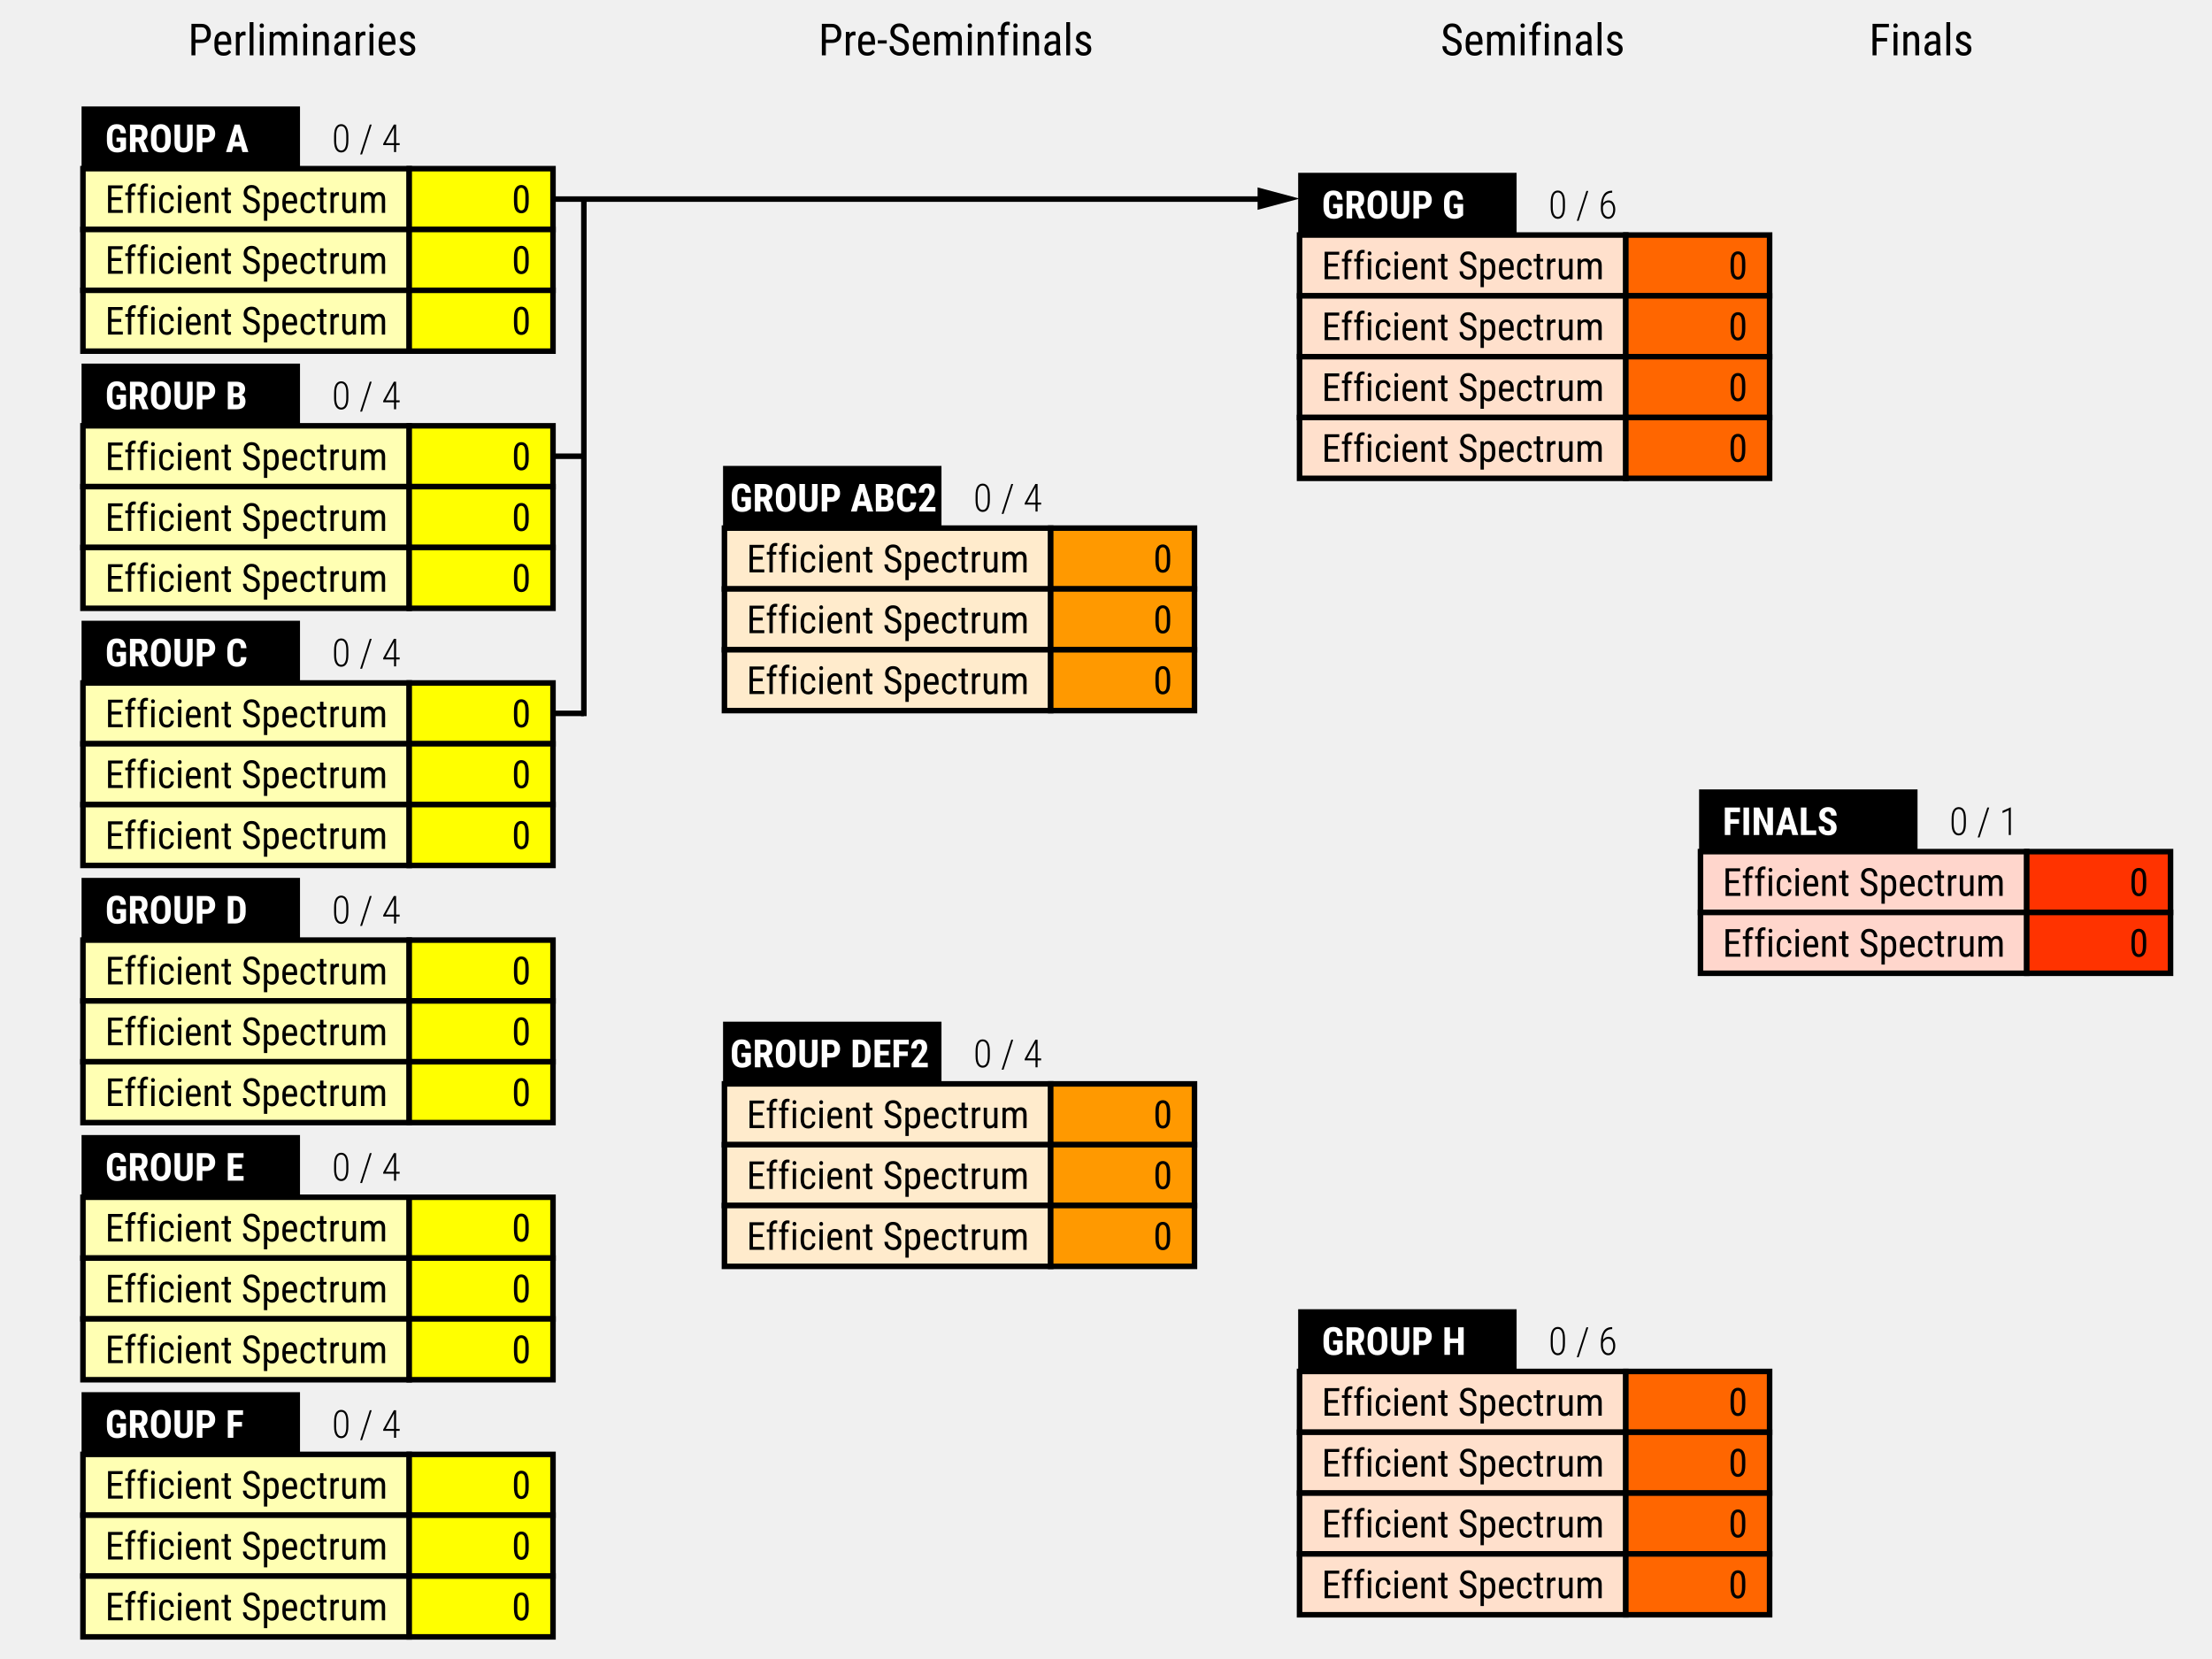
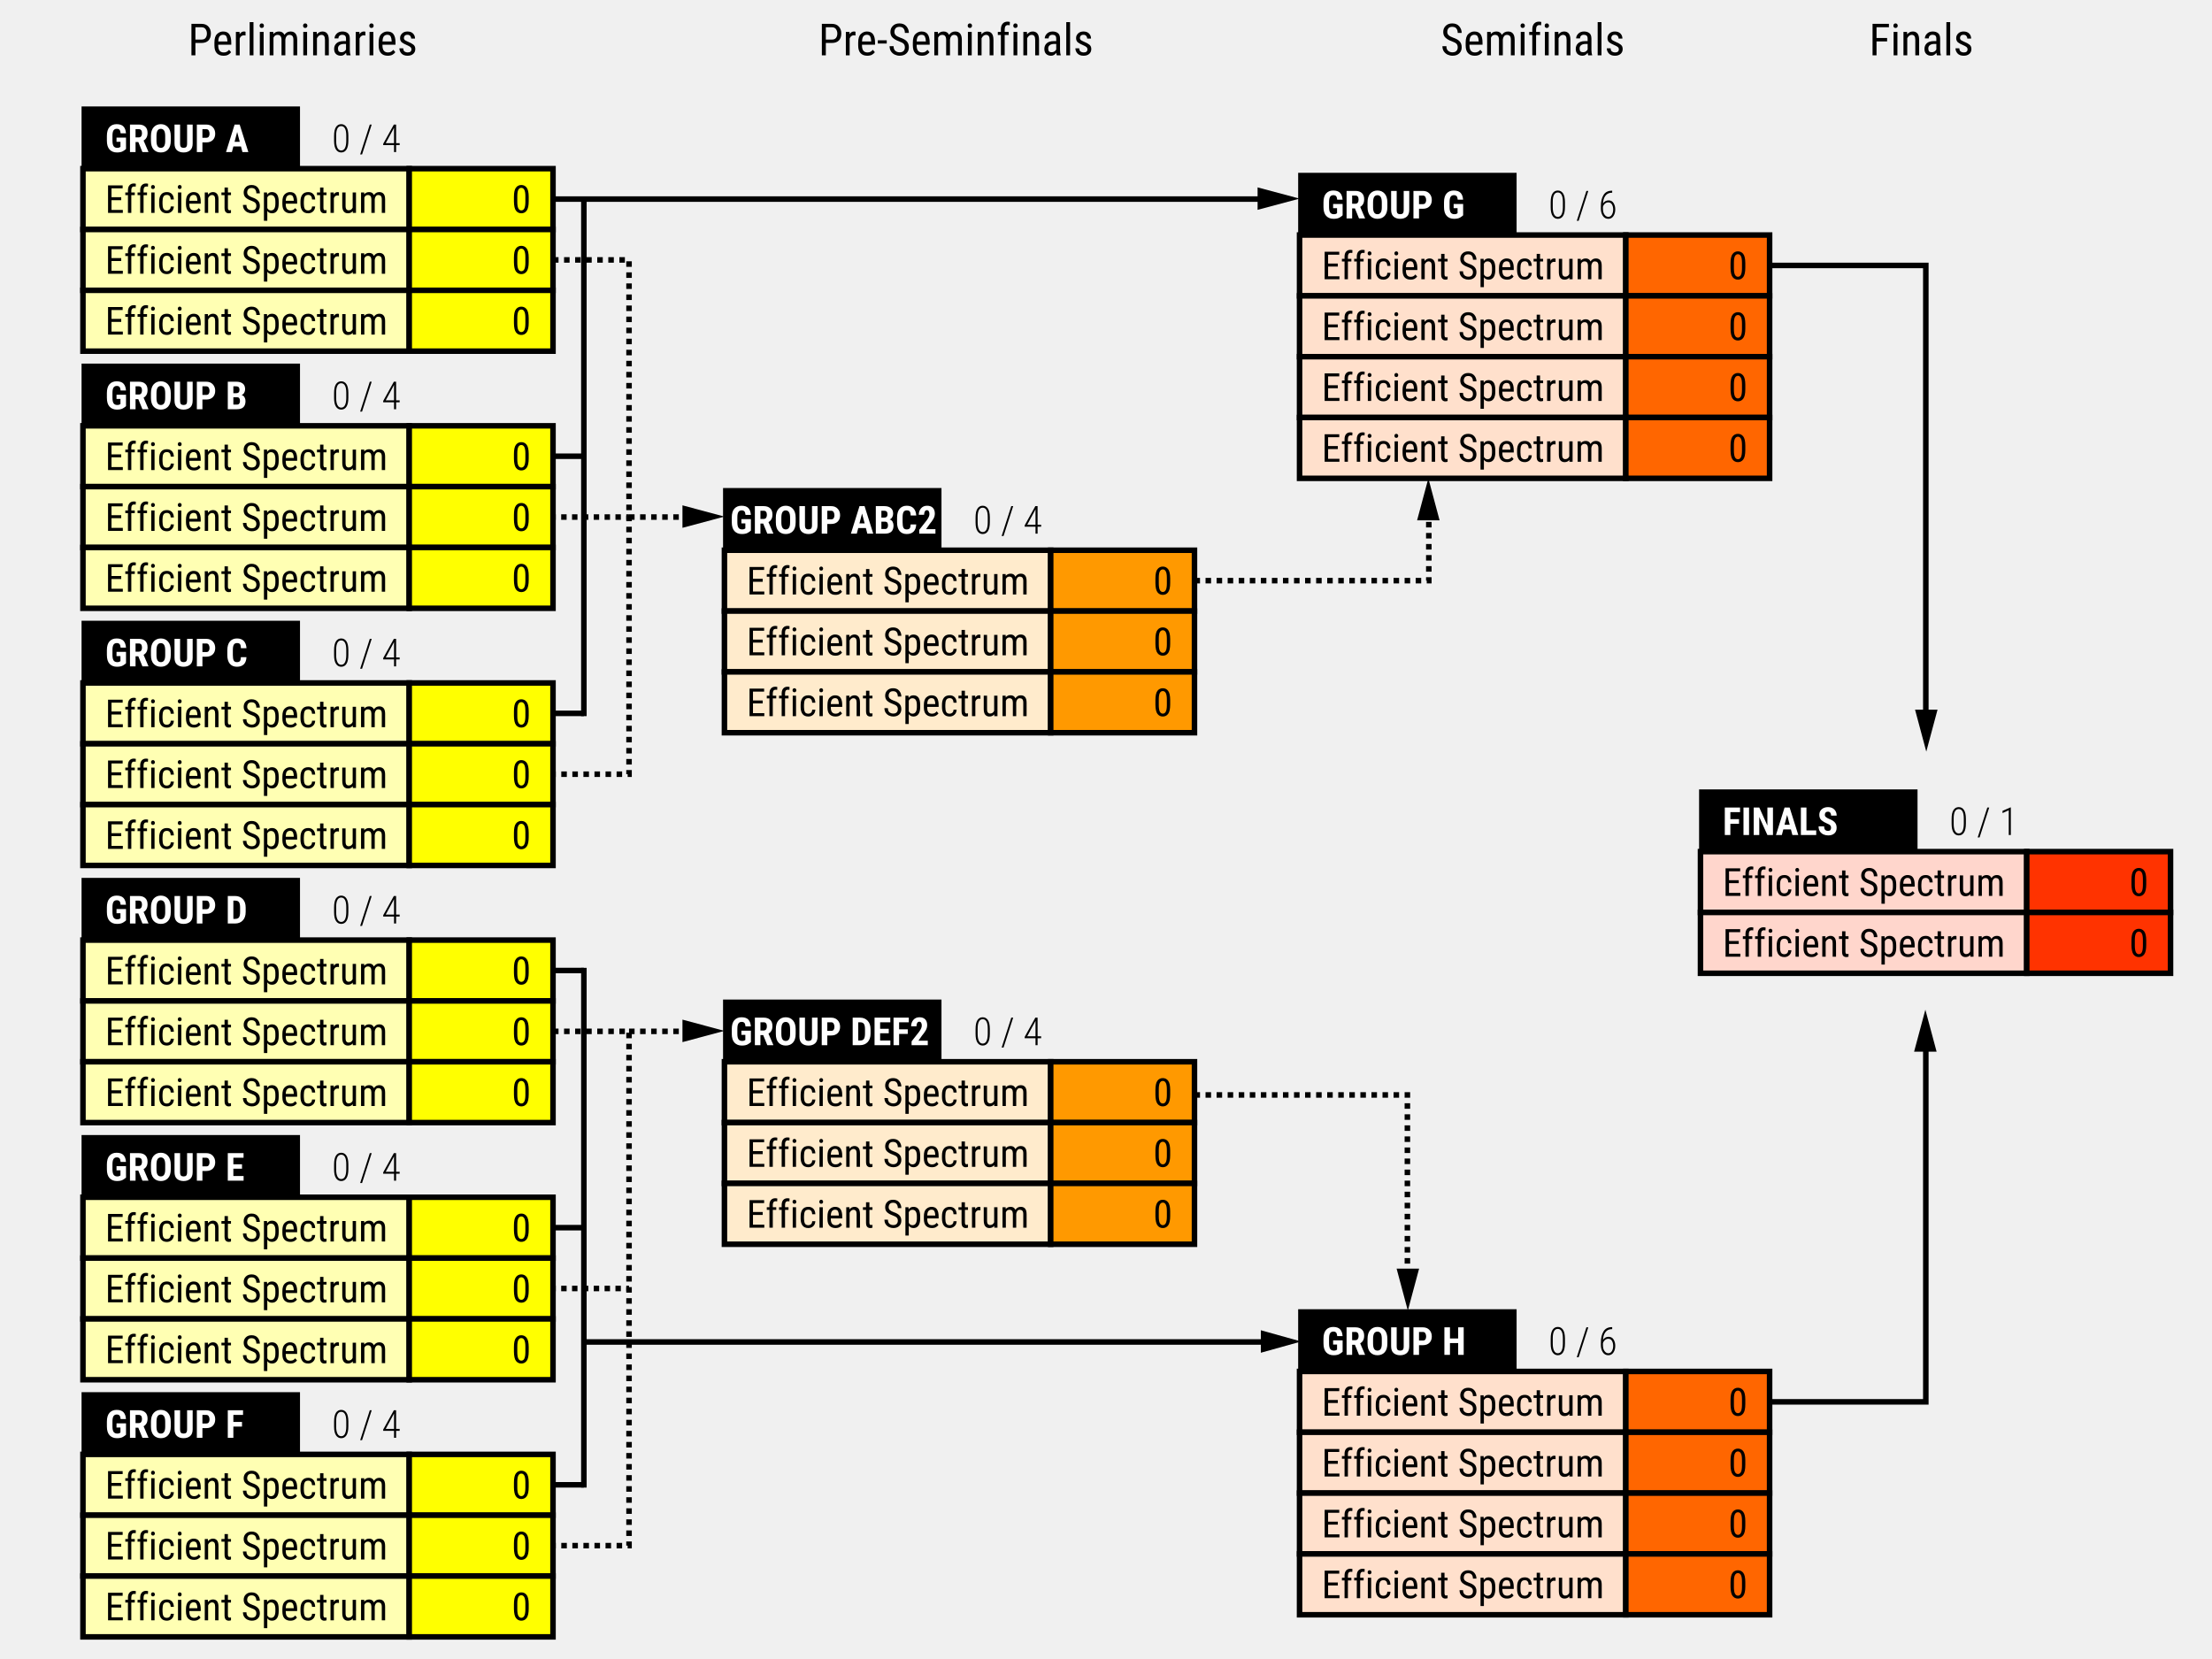
<svg xmlns="http://www.w3.org/2000/svg" xmlns:html="http://www.w3.org/1999/xhtml" version="1.1" id="comp-svg" x="0px" y="0px" width="800px" height="600px" viewBox="0 0 800 600" style="enable-background:new 0 0 800 600;" xml:space="preserve">
  <html:link href="http://fonts.googleapis.com/css?family=Roboto+Condensed:400,700,300" rel="stylesheet" type="text/css" />
  <style type="text/css">
- 
    .stage{font-family:'Roboto Condensed'; font-weight: 400; font-size:16px;}
    .group{font-family:'Roboto Condensed'; font-weight: 700; fill:#FFFFFF; font-size:14px;}
    .group-box{stroke:#000000; fill:#000000;}
    .progress{font-family:'Roboto Condensed';font-size:14px; font-weight:300;}
    .score{font-family:'Roboto Condensed';font-size:14px; font-weight:400; text-align:end; text-anchor:end;}
    .team{font-family:'Roboto Condensed';font-size:14px; font-weight:400;}
    .team-box-preliminaries{fill:#ffffb3;stroke:#000000;stroke-width:2;}
    .score-box-preliminaries{fill:#ffff00;stroke:#000000;stroke-width:2;}
    .team-box-presemifinals{fill:#ffebcc;stroke:#000000;stroke-width:2;}
    .score-box-presemifinals{fill:#ff9900;stroke:#000000;stroke-width:2;}
    .team-box-semifinals{fill:#ffe0cc;stroke:#000000;stroke-width:2;}
    .score-box-semifinals{fill:#ff6600;stroke:#000000;stroke-width:2;}
    .team-box-finals{fill:#ffd6cc;stroke:#000000;stroke-width:2;}
    .score-box-finals{fill:#ff3300;stroke:#000000;stroke-width:2;}
    .flow-solid{fill:none;stroke:#000000;stroke-width:2;}
-     
- 
- 
- 
- 
- 
- 	.st2{fill:none;stroke:#000000;stroke-width:2;stroke-miterlimit:10;stroke-dasharray:1.975,1.975;}
- 	.st3{fill:none;stroke:#000000;stroke-width:2;stroke-miterlimit:10;stroke-dasharray:1.983,1.983;}
- 	.st4{fill:#FF6600;stroke:#330000;stroke-width:2;stroke-miterlimit:10;}
- 	.st5{fill:#FFE0CC;stroke:#000000;stroke-width:2;stroke-miterlimit:10;}
- 	.st6{fill:#EF3C24;stroke:#330000;stroke-width:2;stroke-miterlimit:10;}
- 	.st7{fill:none;stroke:#000000;stroke-width:2;stroke-miterlimit:10;stroke-dasharray:2.108,2.108;}
- 	
- 	.st9{fill:none;stroke:#000000;stroke-width:2;stroke-miterlimit:10;stroke-dasharray:1.982,1.982;}
- 	.st10{fill:none;stroke:#000000;stroke-width:2;stroke-miterlimit:10;stroke-dasharray:2.057,2.057;}
- 	.st12{fill:#FF9900;stroke:#330000;stroke-width:2;stroke-miterlimit:10;}
- 	.st13{fill:#FFFFB3;stroke:#000000;stroke-width:2;stroke-miterlimit:10;}
- 	.st14{fill:#FFD6CC;stroke:#000000;stroke-width:2;stroke-miterlimit:10;}
- 	.st15{fill:none;stroke:#000000;stroke-width:2;stroke-miterlimit:10;stroke-dasharray:1.774,1.774;}
- 	.st16{fill:none;stroke:#000000;stroke-width:2;stroke-miterlimit:10;}
- 	.st17{fill:none;stroke:#000000;stroke-width:2;stroke-miterlimit:10;stroke-dasharray:1.992,1.992;}
- 	.st18{stroke:#000000;stroke-miterlimit:10;}
- 	.st21{fill:#FF3300;stroke:#330000;stroke-width:2;stroke-miterlimit:10;}
- 	.st22{fill:#FFEBCC;stroke:#000000;stroke-width:2;stroke-miterlimit:10;}
- 	.st23{fill:#FFFF00;stroke:#330000;stroke-width:2;stroke-miterlimit:10;}
</style>
  <text x="68" y="20" class="stage">Perliminaries</text>
  <text x="296" y="20" class="stage">Pre-Seminfinals</text>
  <text x="521" y="20" class="stage">Semifinals</text>
  <text x="676" y="20" class="stage">Finals</text>
  <g id="group_a" transform="translate(0, 0)">
    <rect x="30" y="39" width="78" height="22" class="group-box" />
    <text x="38" y="55" class="group">GROUP A</text>
    <text id="group_a_progress" x="120" y="55" class="progress">0 / 4</text>
    <rect x="30" y="61" width="118" height="22" class="team-box-preliminaries" />
    <text id="group_a_team1" x="38" y="77" class="team">Efficient Spectrum</text>
    <rect x="148" y="61" width="52" height="22" class="score-box-preliminaries" />
    <text id="group_a_score1" x="192" y="77" class="score">0</text>
    <rect x="30" y="83" width="118" height="22" class="team-box-preliminaries" />
    <text id="group_a_team2" x="38" y="99" class="team">Efficient Spectrum</text>
    <rect x="148" y="83" width="52" height="22" class="score-box-preliminaries" />
    <text id="group_a_score2" x="192" y="99" class="score">0</text>
    <rect x="30" y="105" width="118" height="22" class="team-box-preliminaries" />
    <text id="group_a_team3" x="38" y="121" class="team">Efficient Spectrum</text>
    <rect x="148" y="105" width="52" height="22" class="score-box-preliminaries" />
    <text id="group_a_score3" x="192" y="121" class="score">0</text>
  </g>
  <g id="group_b" transform="translate(0, 93)">
    <rect x="30" y="39" width="78" height="22" class="group-box" />
    <text x="38" y="55" class="group">GROUP B</text>
    <text id="group_b_progress" x="120" y="55" class="progress">0 / 4</text>
    <rect x="30" y="61" width="118" height="22" class="team-box-preliminaries" />
    <text id="group_b_team1" x="38" y="77" class="team">Efficient Spectrum</text>
    <rect x="148" y="61" width="52" height="22" class="score-box-preliminaries" />
    <text id="group_b_score1" x="192" y="77" class="score">0</text>
    <rect x="30" y="83" width="118" height="22" class="team-box-preliminaries" />
    <text id="group_b_team2" x="38" y="99" class="team">Efficient Spectrum</text>
    <rect x="148" y="83" width="52" height="22" class="score-box-preliminaries" />
    <text id="group_b_score2" x="192" y="99" class="score">0</text>
    <rect x="30" y="105" width="118" height="22" class="team-box-preliminaries" />
    <text id="group_b_team3" x="38" y="121" class="team">Efficient Spectrum</text>
    <rect x="148" y="105" width="52" height="22" class="score-box-preliminaries" />
    <text id="group_b_score3" x="192" y="121" class="score">0</text>
  </g>
  <g id="group_c" transform="translate(0, 186)">
    <rect x="30" y="39" width="78" height="22" class="group-box" />
    <text x="38" y="55" class="group">GROUP C</text>
    <text id="group_c_progress" x="120" y="55" class="progress">0 / 4</text>
    <rect x="30" y="61" width="118" height="22" class="team-box-preliminaries" />
    <text id="group_c_team1" x="38" y="77" class="team">Efficient Spectrum</text>
    <rect x="148" y="61" width="52" height="22" class="score-box-preliminaries" />
    <text id="group_c_score1" x="192" y="77" class="score">0</text>
    <rect x="30" y="83" width="118" height="22" class="team-box-preliminaries" />
    <text id="group_c_team2" x="38" y="99" class="team">Efficient Spectrum</text>
    <rect x="148" y="83" width="52" height="22" class="score-box-preliminaries" />
    <text id="group_c_score2" x="192" y="99" class="score">0</text>
    <rect x="30" y="105" width="118" height="22" class="team-box-preliminaries" />
    <text id="group_c_team3" x="38" y="121" class="team">Efficient Spectrum</text>
    <rect x="148" y="105" width="52" height="22" class="score-box-preliminaries" />
    <text id="group_c_score3" x="192" y="121" class="score">0</text>
  </g>
  <g id="group_d" transform="translate(0, 279)">
    <rect x="30" y="39" width="78" height="22" class="group-box" />
    <text x="38" y="55" class="group">GROUP D</text>
    <text id="group_d_progress" x="120" y="55" class="progress">0 / 4</text>
    <rect x="30" y="61" width="118" height="22" class="team-box-preliminaries" />
    <text id="group_d_team1" x="38" y="77" class="team">Efficient Spectrum</text>
    <rect x="148" y="61" width="52" height="22" class="score-box-preliminaries" />
    <text id="group_d_score1" x="192" y="77" class="score">0</text>
    <rect x="30" y="83" width="118" height="22" class="team-box-preliminaries" />
    <text id="group_d_team2" x="38" y="99" class="team">Efficient Spectrum</text>
    <rect x="148" y="83" width="52" height="22" class="score-box-preliminaries" />
    <text id="group_d_score2" x="192" y="99" class="score">0</text>
    <rect x="30" y="105" width="118" height="22" class="team-box-preliminaries" />
    <text id="group_d_team3" x="38" y="121" class="team">Efficient Spectrum</text>
    <rect x="148" y="105" width="52" height="22" class="score-box-preliminaries" />
    <text id="group_d_score3" x="192" y="121" class="score">0</text>
  </g>
  <g id="group_e" transform="translate(0, 372)">
    <rect x="30" y="39" width="78" height="22" class="group-box" />
    <text x="38" y="55" class="group">GROUP E</text>
    <text id="group_e_progress" x="120" y="55" class="progress">0 / 4</text>
    <rect x="30" y="61" width="118" height="22" class="team-box-preliminaries" />
    <text id="group_e_team1" x="38" y="77" class="team">Efficient Spectrum</text>
    <rect x="148" y="61" width="52" height="22" class="score-box-preliminaries" />
    <text id="group_e_score1" x="192" y="77" class="score">0</text>
    <rect x="30" y="83" width="118" height="22" class="team-box-preliminaries" />
    <text id="group_e_team2" x="38" y="99" class="team">Efficient Spectrum</text>
    <rect x="148" y="83" width="52" height="22" class="score-box-preliminaries" />
    <text id="group_e_score2" x="192" y="99" class="score">0</text>
    <rect x="30" y="105" width="118" height="22" class="team-box-preliminaries" />
    <text id="group_e_team3" x="38" y="121" class="team">Efficient Spectrum</text>
    <rect x="148" y="105" width="52" height="22" class="score-box-preliminaries" />
    <text id="group_e_score3" x="192" y="121" class="score">0</text>
  </g>
  <g id="group_f" transform="translate(0, 465)">
    <rect x="30" y="39" width="78" height="22" class="group-box" />
    <text x="38" y="55" class="group">GROUP F</text>
    <text id="group_f_progress" x="120" y="55" class="progress">0 / 4</text>
    <rect x="30" y="61" width="118" height="22" class="team-box-preliminaries" />
    <text id="group_f_team1" x="38" y="77" class="team">Efficient Spectrum</text>
    <rect x="148" y="61" width="52" height="22" class="score-box-preliminaries" />
    <text id="group_f_score1" x="192" y="77" class="score">0</text>
    <rect x="30" y="83" width="118" height="22" class="team-box-preliminaries" />
    <text id="group_f_team2" x="38" y="99" class="team">Efficient Spectrum</text>
    <rect x="148" y="83" width="52" height="22" class="score-box-preliminaries" />
    <text id="group_f_score2" x="192" y="99" class="score">0</text>
    <rect x="30" y="105" width="118" height="22" class="team-box-preliminaries" />
    <text id="group_f_team3" x="38" y="121" class="team">Efficient Spectrum</text>
    <rect x="148" y="105" width="52" height="22" class="score-box-preliminaries" />
    <text id="group_f_score3" x="192" y="121" class="score">0</text>
  </g>
-   <g id="group_abc2" transform="translate(232, 130)">
+   <g id="group_abc2" transform="translate(232, 138)">
    <rect x="30" y="39" width="78" height="22" class="group-box" />
    <text x="32" y="55" class="group">GROUP ABC2</text>
    <text id="group_abc2_progress" x="120" y="55" class="progress">0 / 4</text>
    <rect x="30" y="61" width="118" height="22" class="team-box-presemifinals" />
    <text id="group_abc2_team1" x="38" y="77" class="team">Efficient Spectrum</text>
    <rect x="148" y="61" width="52" height="22" class="score-box-presemifinals" />
    <text id="group_abc2_score1" x="192" y="77" class="score">0</text>
    <rect x="30" y="83" width="118" height="22" class="team-box-presemifinals" />
    <text id="group_abc2_team2" x="38" y="99" class="team">Efficient Spectrum</text>
    <rect x="148" y="83" width="52" height="22" class="score-box-presemifinals" />
    <text id="group_abc2_score2" x="192" y="99" class="score">0</text>
    <rect x="30" y="105" width="118" height="22" class="team-box-presemifinals" />
    <text id="group_abc2_team3" x="38" y="121" class="team">Efficient Spectrum</text>
    <rect x="148" y="105" width="52" height="22" class="score-box-presemifinals" />
    <text id="group_abc2_score3" x="192" y="121" class="score">0</text>
  </g>
-   <g id="group_def2" transform="translate(232, 331)">
+   <g id="group_def2" transform="translate(232, 323)">
    <rect x="30" y="39" width="78" height="22" class="group-box" />
    <text x="32" y="55" class="group">GROUP DEF2</text>
    <text id="group_def2_progress" x="120" y="55" class="progress">0 / 4</text>
    <rect x="30" y="61" width="118" height="22" class="team-box-presemifinals" />
    <text id="group_def2_team1" x="38" y="77" class="team">Efficient Spectrum</text>
    <rect x="148" y="61" width="52" height="22" class="score-box-presemifinals" />
    <text id="group_def2_score1" x="192" y="77" class="score">0</text>
    <rect x="30" y="83" width="118" height="22" class="team-box-presemifinals" />
    <text id="group_def2_team2" x="38" y="99" class="team">Efficient Spectrum</text>
    <rect x="148" y="83" width="52" height="22" class="score-box-presemifinals" />
    <text id="group_def2_score2" x="192" y="99" class="score">0</text>
    <rect x="30" y="105" width="118" height="22" class="team-box-presemifinals" />
    <text id="group_def2_team3" x="38" y="121" class="team">Efficient Spectrum</text>
    <rect x="148" y="105" width="52" height="22" class="score-box-presemifinals" />
    <text id="group_def2_score3" x="192" y="121" class="score">0</text>
  </g>
  <g id="group_g" transform="translate(440, 24)">
    <rect x="30" y="39" width="78" height="22" class="group-box" />
    <text x="38" y="55" class="group">GROUP G</text>
    <text id="group_g_progress" x="120" y="55" class="progress">0 / 6</text>
    <rect x="30" y="61" width="118" height="22" class="team-box-semifinals" />
    <text id="group_g_team1" x="38" y="77" class="team">Efficient Spectrum</text>
    <rect x="148" y="61" width="52" height="22" class="score-box-semifinals" />
    <text id="group_g_score1" x="192" y="77" class="score">0</text>
    <rect x="30" y="83" width="118" height="22" class="team-box-semifinals" />
    <text id="group_g_team2" x="38" y="99" class="team">Efficient Spectrum</text>
    <rect x="148" y="83" width="52" height="22" class="score-box-semifinals" />
    <text id="group_g_score2" x="192" y="99" class="score">0</text>
    <rect x="30" y="105" width="118" height="22" class="team-box-semifinals" />
    <text id="group_g_team3" x="38" y="121" class="team">Efficient Spectrum</text>
    <rect x="148" y="105" width="52" height="22" class="score-box-semifinals" />
    <text id="group_g_score3" x="192" y="121" class="score">0</text>
    <rect x="30" y="127" width="118" height="22" class="team-box-semifinals" />
    <text id="group_g_team4" x="38" y="143" class="team">Efficient Spectrum</text>
    <rect x="148" y="127" width="52" height="22" class="score-box-semifinals" />
    <text id="group_g_score4" x="192" y="143" class="score">0</text>
  </g>
  <g id="group_h" transform="translate(440, 435)">
    <rect x="30" y="39" width="78" height="22" class="group-box" />
    <text x="38" y="55" class="group">GROUP H</text>
    <text id="group_h_progress" x="120" y="55" class="progress">0 / 6</text>
    <rect x="30" y="61" width="118" height="22" class="team-box-semifinals" />
    <text id="group_h_team1" x="38" y="77" class="team">Efficient Spectrum</text>
    <rect x="148" y="61" width="52" height="22" class="score-box-semifinals" />
    <text id="group_h_score1" x="192" y="77" class="score">0</text>
    <rect x="30" y="83" width="118" height="22" class="team-box-semifinals" />
    <text id="group_h_team2" x="38" y="99" class="team">Efficient Spectrum</text>
    <rect x="148" y="83" width="52" height="22" class="score-box-semifinals" />
    <text id="group_h_score2" x="192" y="99" class="score">0</text>
    <rect x="30" y="105" width="118" height="22" class="team-box-semifinals" />
    <text id="group_h_team3" x="38" y="121" class="team">Efficient Spectrum</text>
    <rect x="148" y="105" width="52" height="22" class="score-box-semifinals" />
    <text id="group_h_score3" x="192" y="121" class="score">0</text>
    <rect x="30" y="127" width="118" height="22" class="team-box-semifinals" />
    <text id="group_h_team4" x="38" y="143" class="team">Efficient Spectrum</text>
    <rect x="148" y="127" width="52" height="22" class="score-box-semifinals" />
    <text id="group_h_score4" x="192" y="143" class="score">0</text>
  </g>
  <g id="group_finals" transform="translate(585, 247)">
    <rect x="30" y="39" width="78" height="22" class="group-box" />
    <text x="38" y="55" class="group">FINALS</text>
    <text id="group_finals_progress" x="120" y="55" class="progress">0 / 1</text>
    <rect x="30" y="61" width="118" height="22" class="team-box-finals" />
    <text id="group_finals_team1" x="38" y="77" class="team">Efficient Spectrum</text>
    <rect x="148" y="61" width="52" height="22" class="score-box-finals" />
    <text id="group_finals_score1" x="192" y="77" class="score">0</text>
    <rect x="30" y="83" width="118" height="22" class="team-box-finals" />
    <text id="group_finals_team2" x="38" y="99" class="team">Efficient Spectrum</text>
    <rect x="148" y="83" width="52" height="22" class="score-box-finals" />
    <text id="group_finals_score2" x="192" y="99" class="score">0</text>
  </g>
  <g>
    <g>
-       <g>
-         <line class="flow-solid" x1="200" y1="72" x2="457.597" y2="72" />
-         <g>
-           <polygon points="454.823,75.896 470,71.832 454.823,67.762               " />
-         </g>
-       </g>
-     </g>
-     <line class="flow-solid" x1="211.167" y1="259" x2="211.167" y2="72" />
-     <line class="flow-solid" x1="200" y1="258" x2="211.167" y2="258" />
-     <line class="flow-solid" x1="200" y1="165" x2="211.167" y2="165" />
+       <line class="flow-solid" x1="200" y1="72" x2="457.597" y2="72" />
+       <g>
+         <polygon points="454.823,75.896 470,71.832 454.823,67.762           " />
+       </g>
+     </g>
+   </g>
+   <line class="flow-solid" x1="211.167" y1="259" x2="211.167" y2="72" />
+   <line class="flow-solid" x1="200" y1="258" x2="211.167" y2="258" />
+   <line class="flow-solid" x1="200" y1="165" x2="211.167" y2="165" />
+   <g>
+     <g>
+       <line class="flow-solid" x1="211.167" y1="485.342" x2="458.666" y2="485.342" />
+       <g>
+         <polygon points="456,489.238 470.584,485.174 456,481.104            " />
+       </g>
+     </g>
+   </g>
+   <line class="flow-solid" x1="199.417" y1="444" x2="210.583" y2="444" />
+   <line class="flow-solid" x1="211.167" y1="538" x2="211.167" y2="350.031" />
+   <line class="flow-solid" x1="200" y1="537" x2="211.167" y2="537" />
+   <line class="flow-solid" x1="200" y1="351" x2="211.167" y2="351" />
+   <g>
+     <g>
+       <line class="flow-solid" x1="200" y1="187" x2="201" y2="187" />
+       <line class="flow-solid" stroke-dasharray="1.962,1.962" x1="202.961" y1="187" x2="225.519" y2="187" />
+       <line class="flow-solid" x1="226.5" y1="187" x2="227.5" y2="187" />
+     </g>
+   </g>
+   <polyline class="flow-solid" stroke-dasharray="2" points="200,94 227.5,94 227.5,280 200,280 " />
+   <g>
+     <g>
+       <line class="flow-solid" stroke-dasharray="2,2" x1="227.5" y1="187" x2="249.597" y2="187" />
+       <g>
+         <polygon points="246.823,190.896 262,186.832 246.823,182.762            " />
+       </g>
+     </g>
+   </g>
+   <g>
+     <g>
+       <line class="flow-solid" x1="200" y1="466" x2="201" y2="466" />
+       <line class="flow-solid" stroke-dasharray="1.962,1.962" x1="202.961" y1="466" x2="225.519" y2="466" />
+       <line class="flow-solid" x1="226.5" y1="466" x2="227.5" y2="466" />
+     </g>
+   </g>
+   <polyline class="flow-solid" stroke-dasharray="2" points="200,373 227.5,373 227.5,559 200,559 " />
+   <g>
+     <g>
+       <line class="flow-solid" stroke-dasharray="2,2" x1="227.5" y1="373" x2="249.597" y2="373" />
+       <g>
+         <polygon points="246.823,376.896 262,372.832 246.823,368.762            " />
+       </g>
+     </g>
+   </g>
+   <g>
+     <g>
+       <polyline class="flow-solid" stroke-dasharray="2,2" points="432,396 509,396 509,461.597      " />
+       <g>
+         <polygon points="505.104,458.823 509.168,474 513.238,458.823            " />
+       </g>
+     </g>
+   </g>
+   <g>
+     <g>
+       <polyline class="flow-solid" stroke-dasharray="2,2" points="432,210 516.75,210 516.75,185.403        " />
+       <g>
+         <polygon points="520.646,188.177 516.582,173 512.512,188.177            " />
+       </g>
+     </g>
+   </g>
+   <g>
+     <g>
+       <polyline class="flow-solid" points="640,96 696.5,96 696.5,259.43        " />
+       <g>
+         <polygon points="692.604,256.656 696.668,271.833 700.738,256.656            " />
+       </g>
+     </g>
+   </g>
+   <g>
+     <g>
+       <polyline class="flow-solid" points="640,507 696.5,507 696.5,377.57      " />
+       <g>
+         <polygon points="700.396,380.344 696.332,365.167 692.262,380.344            " />
+       </g>
+     </g>
  </g>
</svg>
